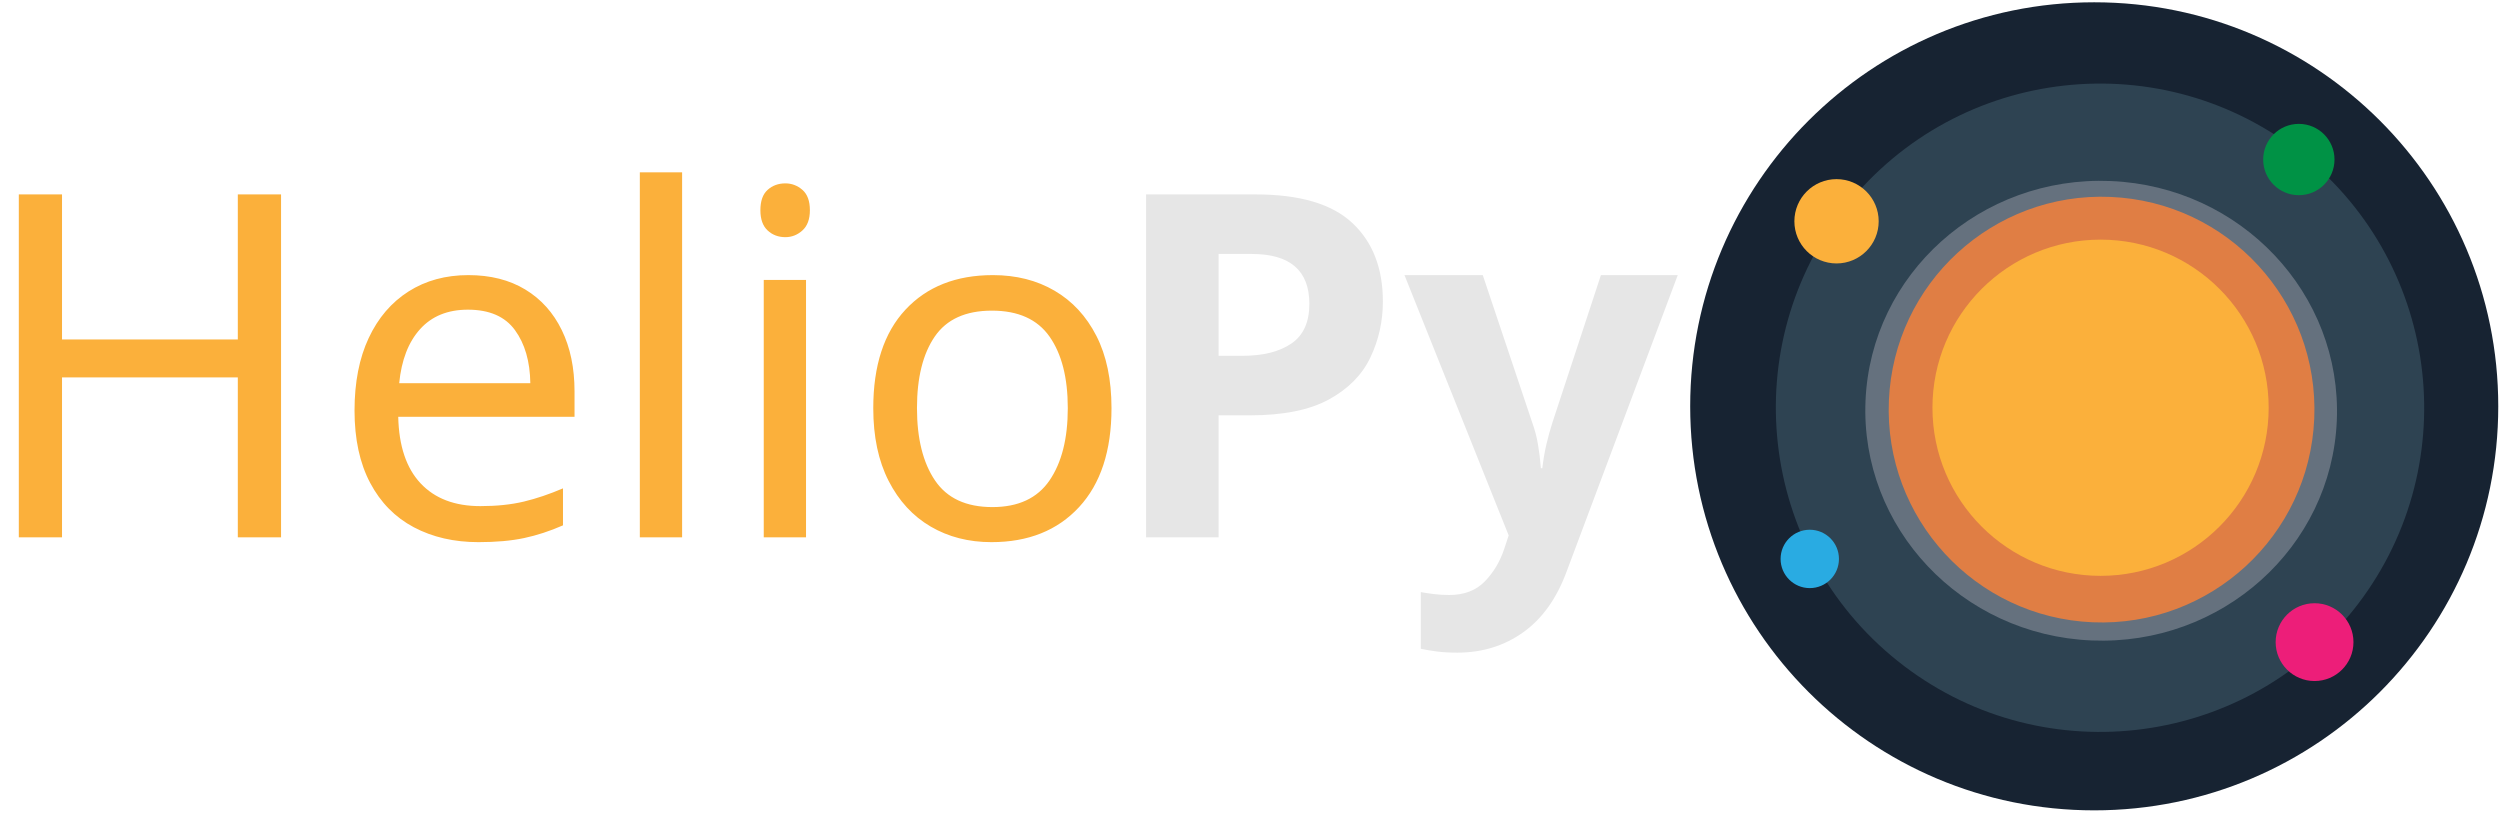
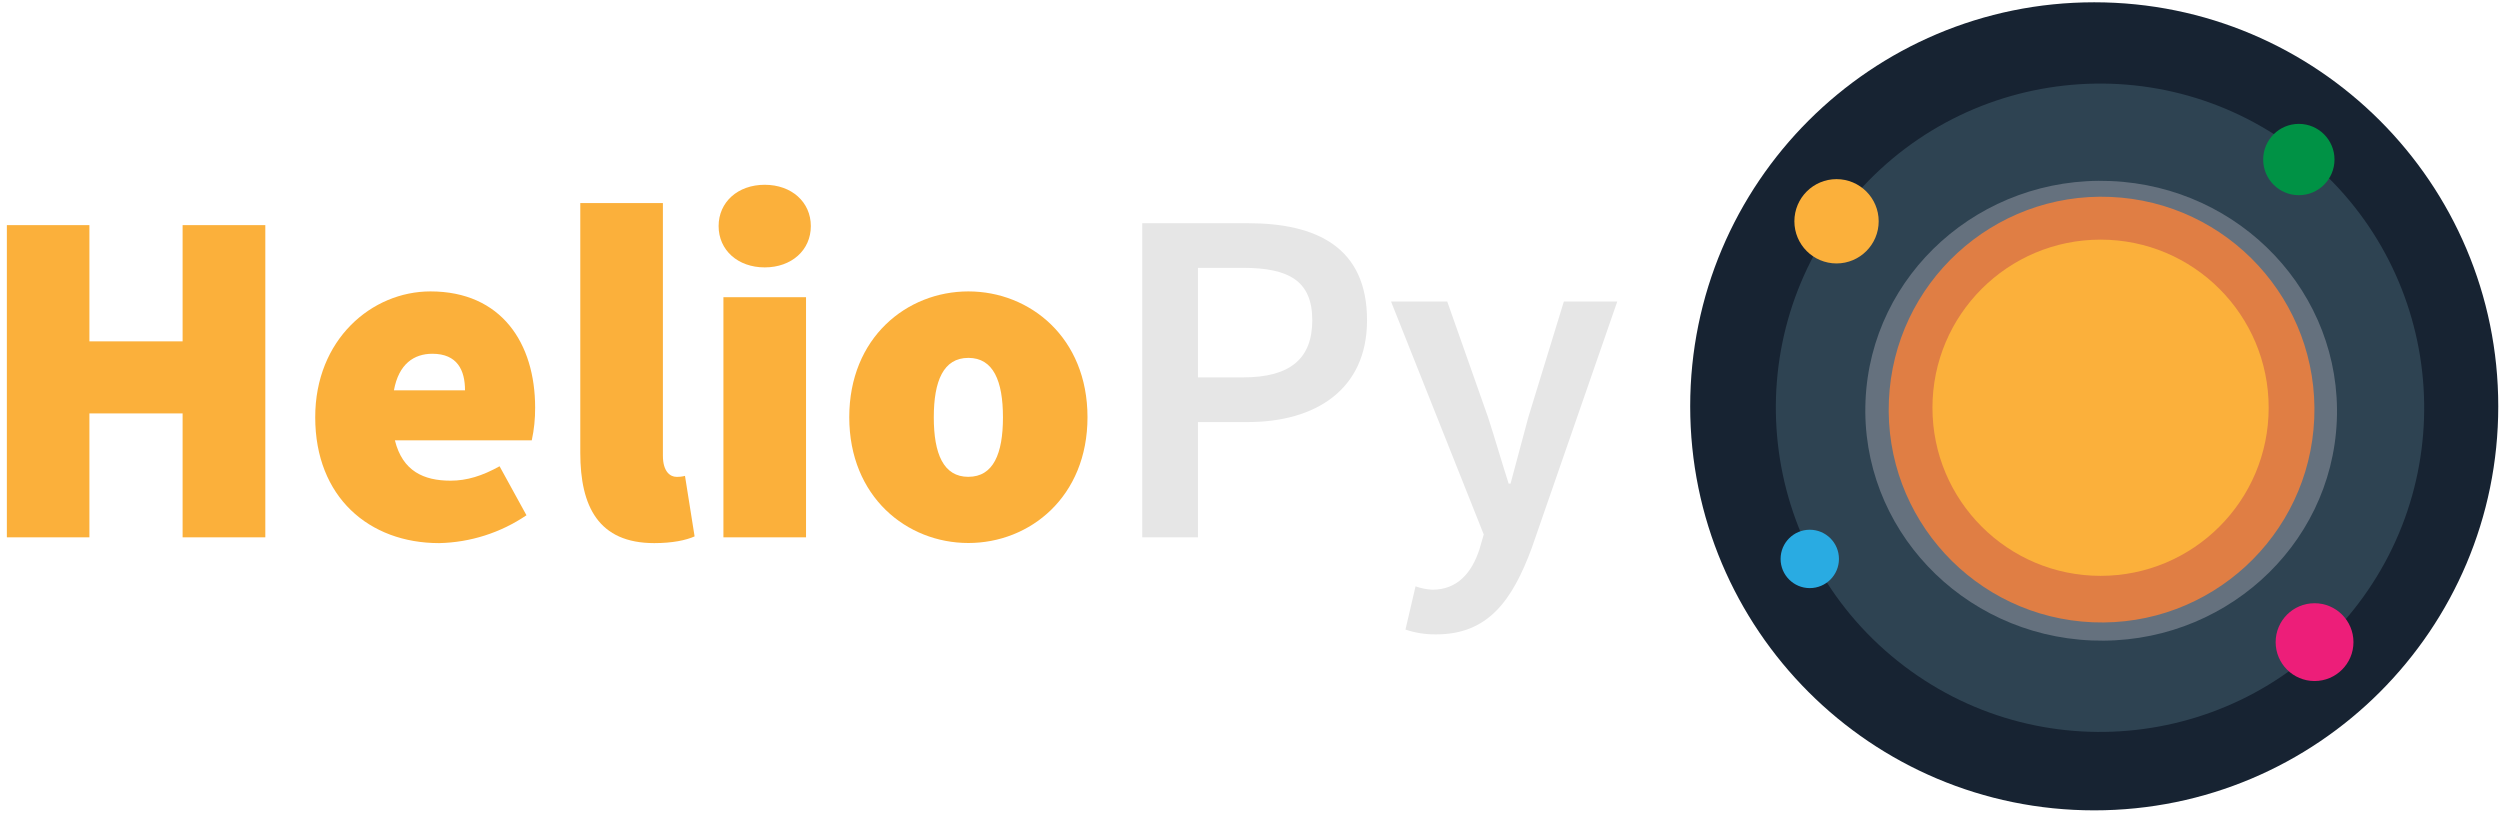
<svg xmlns="http://www.w3.org/2000/svg" id="Layer_1" data-name="Layer 1" viewBox="0 0 1093.04 355.82">
  <defs>
-     <style>.cls-1{fill:#172332;}.cls-2{fill:#2e4352;}.cls-3{fill:#65717e;}.cls-4{fill:#e07e44;}.cls-5,.cls-9{fill:#fbb03b;}.cls-6{fill:#ed1e79;}.cls-7{fill:#009245;}.cls-8{fill:#29abe2;}.cls-9{font-size:210px;font-family:SourceSansPro-Black, Source Sans Pro;}.cls-10{fill:#e6e6e6;font-family:SourceSansPro-Semibold, Source Sans Pro;font-weight:700;}</style>
+     <style>.cls-1{fill:#172332;}.cls-2{fill:#2e4352;}.cls-3{fill:#65717e;}.cls-4{fill:#e07e44;}.cls-5{fill:#fbb03b;}.cls-6{fill:#ed1e79;}.cls-7{fill:#009245;}.cls-8{fill:#29abe2;}.cls-9{fill:#e6e6e6;}</style>
  </defs>
  <circle class="cls-1" cx="915.63" cy="177.65" r="176.65" />
  <circle class="cls-2" cx="918.12" cy="178.22" r="141.73" transform="translate(205.66 784.12) rotate(-51.36)" />
  <ellipse class="cls-3" cx="918.69" cy="179.6" rx="100.52" ry="103.12" transform="translate(700.59 1089.91) rotate(-87.59)" />
  <circle class="cls-4" cx="918.86" cy="179.09" r="93.07" transform="translate(701.27 1089.6) rotate(-87.59)" />
  <circle class="cls-5" cx="802.96" cy="96.75" r="18.43" />
  <circle class="cls-6" cx="1011.96" cy="280.75" r="17.01" />
  <circle class="cls-7" cx="1005.09" cy="69.75" r="15.59" />
  <circle class="cls-8" cx="791.26" cy="244.37" r="12.76" />
  <circle class="cls-5" cx="918.4" cy="178.27" r="73.5" />
-   <text class="cls-9" transform="translate(-12.15 234.94)">Helio<tspan class="cls-10" x="494.33" y="0">Py</tspan>
-   </text>
+   <path class="cls-5" d="M3,98.43H39.09v50.82H79.84V98.43H116v136.5H79.84V180.75H39.09v54.18H3Z" />
+   <path class="cls-5" d="M188.19,127.41c31.08,0,45.78,22.68,45.78,50.82a65.46,65.46,0,0,1-1.47,14.28H172.65C176,206,185.25,210.16,197,210.16c7.14,0,13.86-2.1,21.42-6.3l11.76,21.42A70.73,70.73,0,0,1,192,237.46c-30.66,0-54.18-20.16-54.18-55C137.79,148.41,162.57,127.41,188.19,127.41Zm15.12,43.26c0-8.82-3.36-16-14.28-16-8,0-14.7,4.41-16.8,16Z" />
+   <path class="cls-5" d="M253.71,88.77h36.12V199.24c0,7.14,3.36,9.24,5.88,9.24a13,13,0,0,0,3.78-.42l4.2,26.46c-3.78,1.68-9.66,2.94-17.64,2.94-24.36,0-32.34-16-32.34-39.48Z" />
+   <path class="cls-5" d="M314.19,98.85c0-10.5,8.4-18.06,20.16-18.06s20.16,7.56,20.16,18.06-8.4,18.06-20.16,18.06S314.19,109.35,314.19,98.85Zm2.1,31.08h36.12v105H316.29Z" />
+   <path class="cls-5" d="M423.39,127.41c26.88,0,52.08,20.16,52.08,55s-25.2,55-52.08,55-52.08-20.16-52.08-55S396.51,127.41,423.39,127.41Zm0,81.06c10.92,0,15.12-10.08,15.12-26s-4.2-26-15.12-26-15.12,10.08-15.12,26S412.47,208.48,423.39,208.48Z" />
+   <path class="cls-9" d="M499.41,97.59h46.2c30,0,52.08,10.5,52.08,42.42,0,30.45-22.68,44.52-52.08,44.52H523.77v50.4H499.41ZM543.51,165c20.58,0,30.24-8.19,30.24-25,0-17.22-10.29-22.89-30.24-22.89H523.77V165Z" />
+   <path class="cls-9" d="M626.25,257.83c10.92,0,17.22-7.35,20.58-17.64l1.89-6.51L608.18,131.82h24.57l17.85,50.61c2.94,9,5.88,19.32,9,29h.84c2.52-9.45,5.25-19.74,7.77-29l15.54-50.61H707.1L669.72,239.56c-8.61,23.31-19.32,37.8-41.79,37.8a40.1,40.1,0,0,1-13.44-2.1l4.41-18.9A25.31,25.31,0,0,0,626.25,257.83Z" />
</svg>
